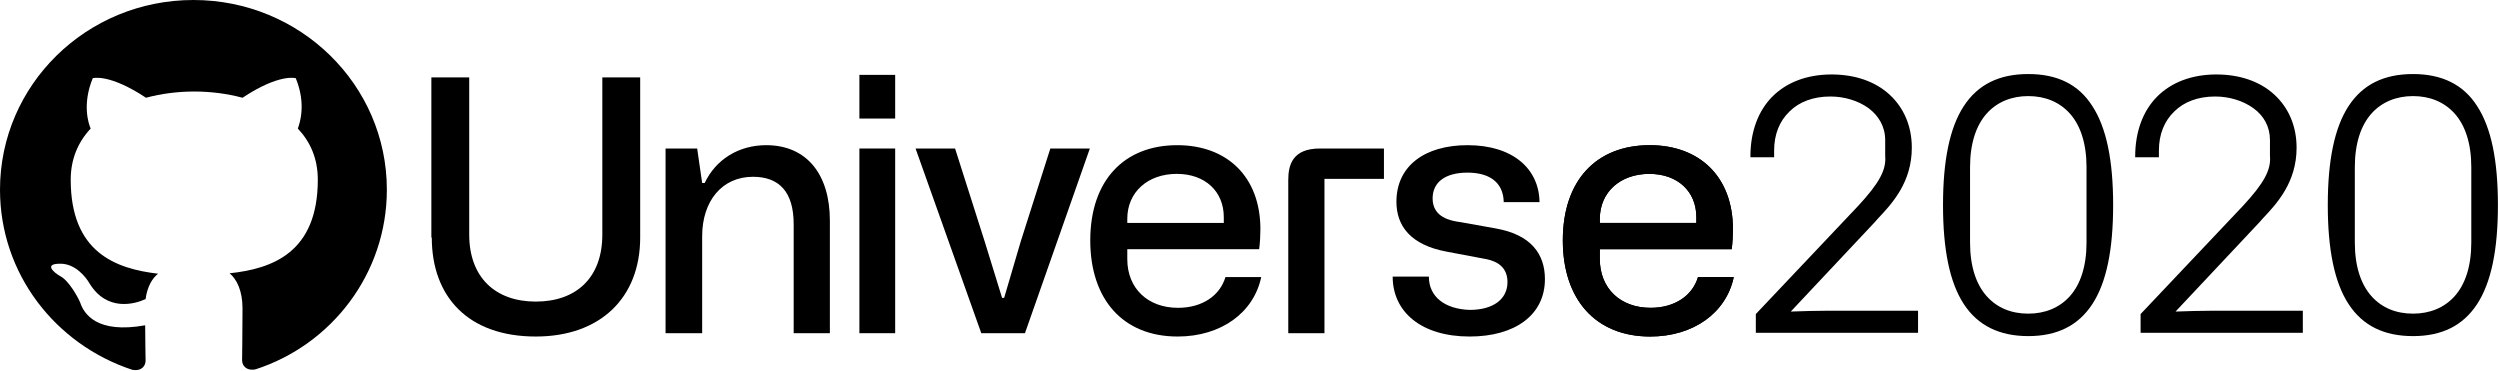
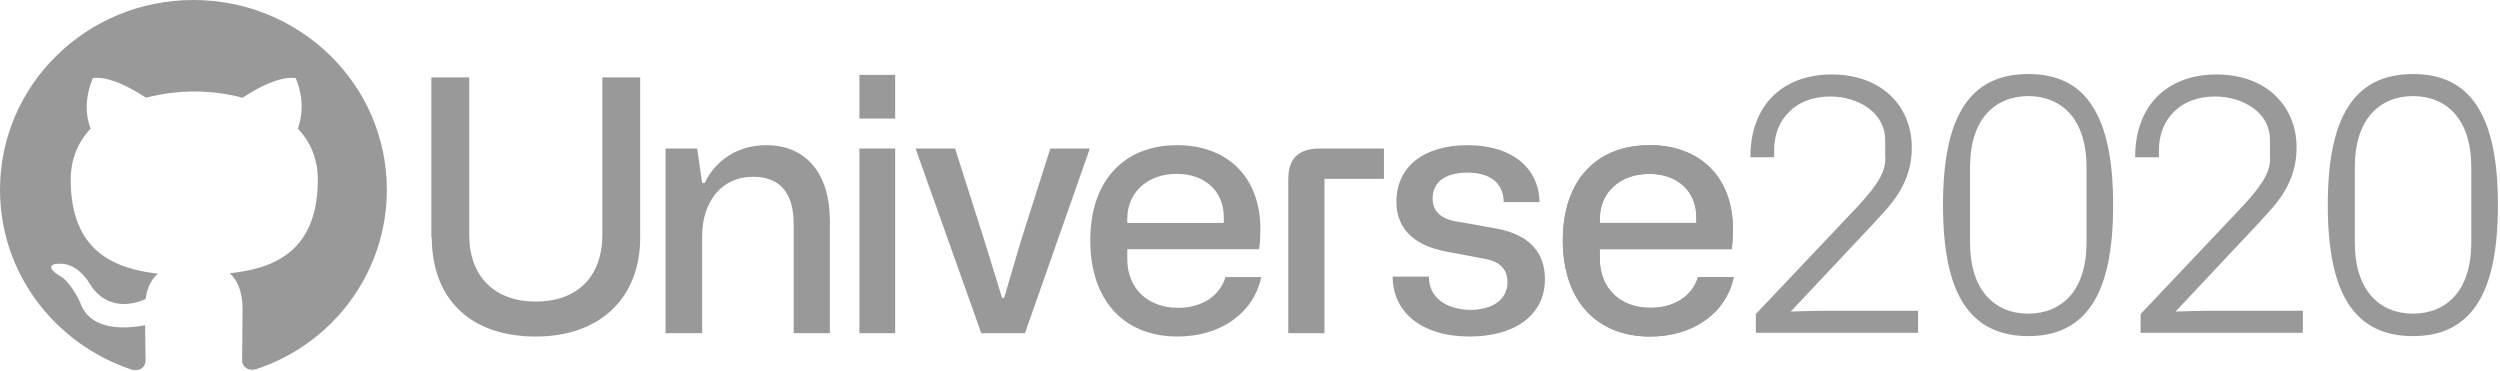
- <svg xmlns="http://www.w3.org/2000/svg" version="1.1" id="Layer_1" x="0px" y="0px" viewBox="0 0 601 89" enable-background="new 0 0 601 89" xml:space="preserve" fill="color-text-primary">
+ <svg xmlns="http://www.w3.org/2000/svg" version="1.1" id="Layer_1" x="0px" y="0px" viewBox="0 0 601 89" enable-background="new 0 0 601 89" xml:space="preserve" fill="#999999">
  <path d="M103.8,57.1c0,14.2,8.7,23.8,25,23.8c15.5,0,25.1-9.3,25.1-23.8V18.6h-9.1v37.8c0,10.4-6.3,16.1-16,16.1  c-9.8,0-16-5.9-16-16.1V18.6h-9.1V57.1z" />
  <path d="M160.1,80.1h8.7V56.8c0-8.5,4.8-14.3,12.2-14.3c6.3,0,9.8,3.6,9.8,11.4v26.2h8.7V53c0-11-5.5-18.1-15.3-18.1  c-6.6,0-12.1,3.4-14.8,9.1h-0.6l-1.2-8.3h-7.6V80.1z" />
  <path d="M206.6,28.5h8.6V18h-8.6V28.5z M206.6,80.1h8.6V35.7h-8.6V80.1z" />
  <path d="M220.1,35.7l15.8,44.4h10.5l15.6-44.4h-9.5l-7.1,22.3l-4,13.6h-0.5L236.7,58l-7.1-22.3H220.1z" />
  <path d="M262.1,57.8c0,14.1,7.8,23.1,21,23.1c10.4,0,18.3-5.7,20.1-14.3h-8.6c-1.3,4.4-5.5,7.4-11.4,7.4  c-7.3,0-12.2-4.7-12.2-11.7v-2.4h31.7c0.2-1.4,0.3-3.4,0.3-4.8c0-12.6-8-20.2-20-20.2C270.3,34.9,262.1,43.3,262.1,57.8z M271,53.6  v-1c0-6.4,4.9-10.8,11.9-10.8c6.8,0,11.3,4.2,11.3,10.4v1.4H271z" />
  <path d="M317.3,35.7c-6.7,0-7.6,4.1-7.6,7.6v36.8h8.7V43h14.3v-7.3H317.3z" />
  <path d="M343.5,66.5h-8.7c0,8.5,6.9,14.4,18.5,14.4c10.8,0,18.1-5.1,18.1-13.8c0-6-3.3-10.7-11.9-12.2l-8.4-1.5  c-2.3-0.3-6.7-1.1-6.7-5.7c0-3.8,2.9-6.2,8.4-6.2c5.1,0,8.6,2.2,8.7,7.1h8.6c-0.1-8.1-6.5-13.7-17.3-13.7c-10.3,0-17.1,5-17.1,13.6  c0,5.8,3.4,10.4,12.1,12l9,1.7c1.8,0.3,5.6,1.2,5.6,5.6c0,4.1-3.4,6.7-9.1,6.7C347.4,74.3,343.5,71.4,343.5,66.5z" />
  <path d="M375.7,57.8c0,14.1,7.8,23.1,21,23.1c10.4,0,18.3-5.7,20.1-14.3h-8.6c-1.3,4.4-5.5,7.4-11.4,7.4  c-7.3,0-12.2-4.7-12.2-11.7v-2.4h31.7c0.2-1.4,0.3-3.4,0.3-4.8c0-12.6-8-20.2-20-20.2C383.8,34.9,375.7,43.3,375.7,57.8z   M384.6,53.6v-1c0-6.4,4.9-10.8,11.9-10.8c6.8,0,11.3,4.2,11.3,10.4v1.4H384.6z" />
  <path d="M375.7,57.8c0,14.1,7.8,23.1,21,23.1c10.4,0,18.3-5.7,20.1-14.3h-8.6c-1.3,4.4-5.5,7.4-11.4,7.4  c-7.3,0-12.2-4.7-12.2-11.7v-2.4h31.7c0.2-1.4,0.3-3.4,0.3-4.8c0-12.6-8-20.2-20-20.2C383.8,34.9,375.7,43.3,375.7,57.8z   M384.6,53.6v-1c0-6.4,4.9-10.8,11.9-10.8c6.8,0,11.3,4.2,11.3,10.4v1.4H384.6z" />
  <path fill-rule="evenodd" clip-rule="evenodd" d="M46.5,0C20.8,0,0,20.4,0,45.6c0,20.2,13.3,37.2,31.8,43.3  c2.3,0.4,3.2-1,3.2-2.2c0-1.1-0.1-4.7-0.1-8.5c-11.7,2.1-14.7-2.8-15.6-5.4c-0.5-1.3-2.8-5.4-4.8-6.4c-1.6-0.9-4-3-0.1-3  c3.7-0.1,6.3,3.3,7.1,4.7c4.2,6.9,10.9,5,13.5,3.8c0.4-3,1.6-5,3-6.1C27.8,64.6,17,60.7,17,43.2c0-5,1.8-9.1,4.8-12.3  c-0.5-1.1-2.1-5.8,0.5-12.1c0,0,3.9-1.2,12.8,4.7c3.7-1,7.7-1.5,11.6-1.5s7.9,0.5,11.6,1.5c8.9-5.9,12.8-4.7,12.8-4.7  c2.6,6.3,0.9,11,0.5,12.1c3,3.2,4.8,7.2,4.8,12.3c0,17.5-10.9,21.4-21.2,22.5c1.7,1.4,3.1,4.2,3.1,8.4c0,6.1-0.1,11-0.1,12.5  c0,1.2,0.9,2.6,3.2,2.2C79.7,82.9,93,65.8,93,45.6C93,20.4,72.2,0,46.5,0z" />
  <path fill-rule="evenodd" clip-rule="evenodd" d="M446.7,49.5l-24.6,26V80h39v-5.3h-21.8c-2.8,0-6,0.1-8.8,0.2  l20.2-21.5l0,0c0.2-0.3,0.5-0.5,0.7-0.8c3.4-3.6,8.2-8.7,8.2-17.1c0-5.3-2-9.7-5.4-12.8c-3.4-3.1-8.2-4.8-13.9-4.8  c-5.9,0-10.8,1.9-14.2,5.3c-3.4,3.4-5.3,8.4-5.3,14.4l0,0.2h5.7v-1.6c0-3.9,1.3-7.1,3.7-9.4c2.3-2.3,5.7-3.6,9.8-3.6  c3.4,0,6.7,1,9.2,2.8c2.4,1.8,4,4.4,4,7.7v3.8C453.5,40.8,451.8,44,446.7,49.5z M472.1,73.1c-3.4-5.2-5-13.1-5-23.8  c0-10.7,1.6-18.6,5-23.8c3.4-5.2,8.5-7.7,15.5-7.7s12.1,2.5,15.4,7.7c3.4,5.2,5,13.1,5,23.8c0,10.7-1.6,18.6-5,23.8  c-3.4,5.2-8.5,7.7-15.4,7.7S475.5,78.3,472.1,73.1z M473.6,40.2v18.1c0,5.8,1.5,10.1,4,12.9c2.5,2.8,5.9,4.2,10,4.2  c4,0,7.5-1.4,10-4.2c2.5-2.8,4-7.1,4-12.9V40.2c0-5.8-1.5-10.1-4-12.9c-2.5-2.8-6-4.2-10-4.2c-4,0-7.5,1.4-10,4.2  C475.1,30.1,473.6,34.4,473.6,40.2z" />
  <path fill-rule="evenodd" clip-rule="evenodd" d="M539.2,49.5l-24.6,26V80h39v-5.3h-21.8c-2.8,0-6,0.1-8.8,0.2  l20.2-21.5v0c0.2-0.3,0.5-0.5,0.7-0.8c3.4-3.6,8.2-8.7,8.2-17.1c0-5.3-2-9.7-5.4-12.8c-3.4-3.1-8.2-4.8-13.9-4.8  c-5.9,0-10.8,1.9-14.2,5.3c-3.4,3.4-5.3,8.4-5.3,14.4l0,0.2h5.7v-1.6c0-3.9,1.3-7.1,3.7-9.4c2.3-2.3,5.7-3.6,9.8-3.6  c3.4,0,6.7,1,9.2,2.8c2.5,1.8,4,4.4,4,7.7v3.8C546,40.8,544.3,44,539.2,49.5z M564.6,73.1c-3.4-5.2-5-13.1-5-23.8  c0-10.7,1.6-18.6,5-23.8c3.4-5.2,8.5-7.7,15.5-7.7c6.9,0,12.1,2.5,15.4,7.7c3.4,5.2,5,13.1,5,23.8c0,10.7-1.6,18.6-5,23.8  c-3.4,5.2-8.5,7.7-15.4,7.7C573.1,80.8,568,78.3,564.6,73.1z M566.1,40.2v18.1c0,5.8,1.5,10.1,4,12.9c2.5,2.8,5.9,4.2,10,4.2  c4,0,7.5-1.4,10-4.2c2.5-2.8,4-7.1,4-12.9V40.2c0-5.8-1.5-10.1-4-12.9c-2.5-2.8-6-4.2-10-4.2c-4,0-7.5,1.4-10,4.2  C567.6,30.1,566.1,34.4,566.1,40.2z" />
</svg>
